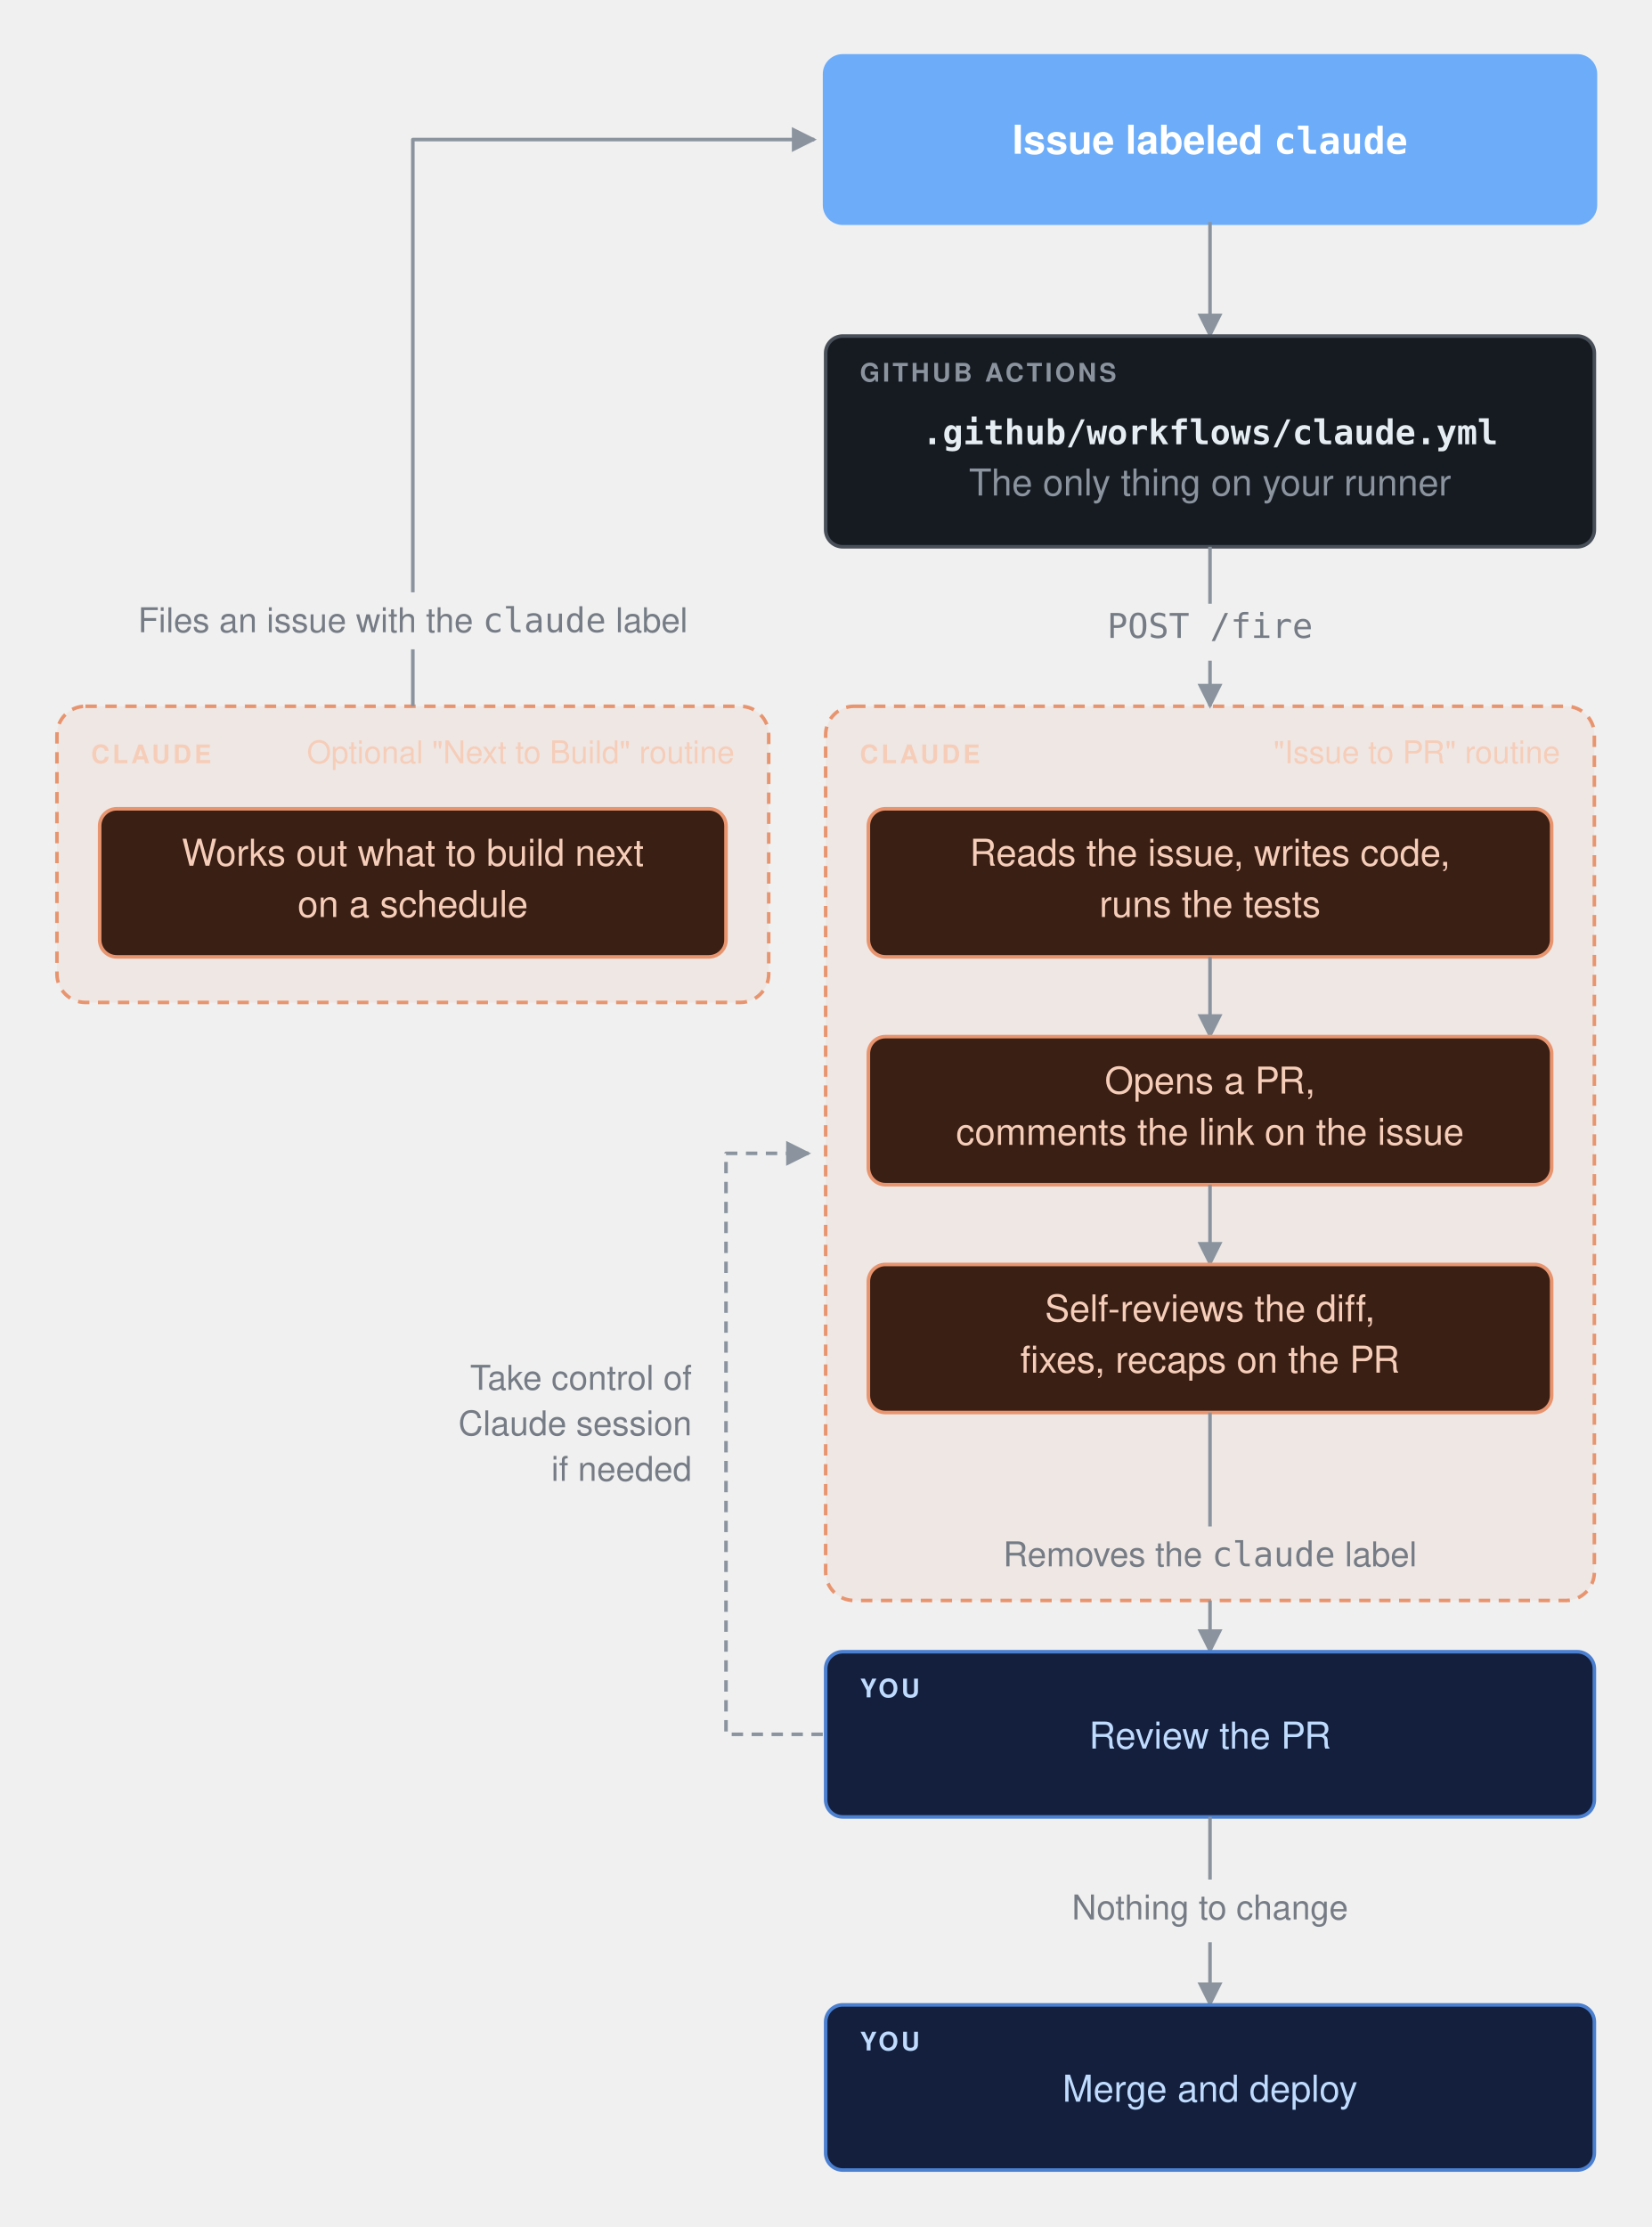
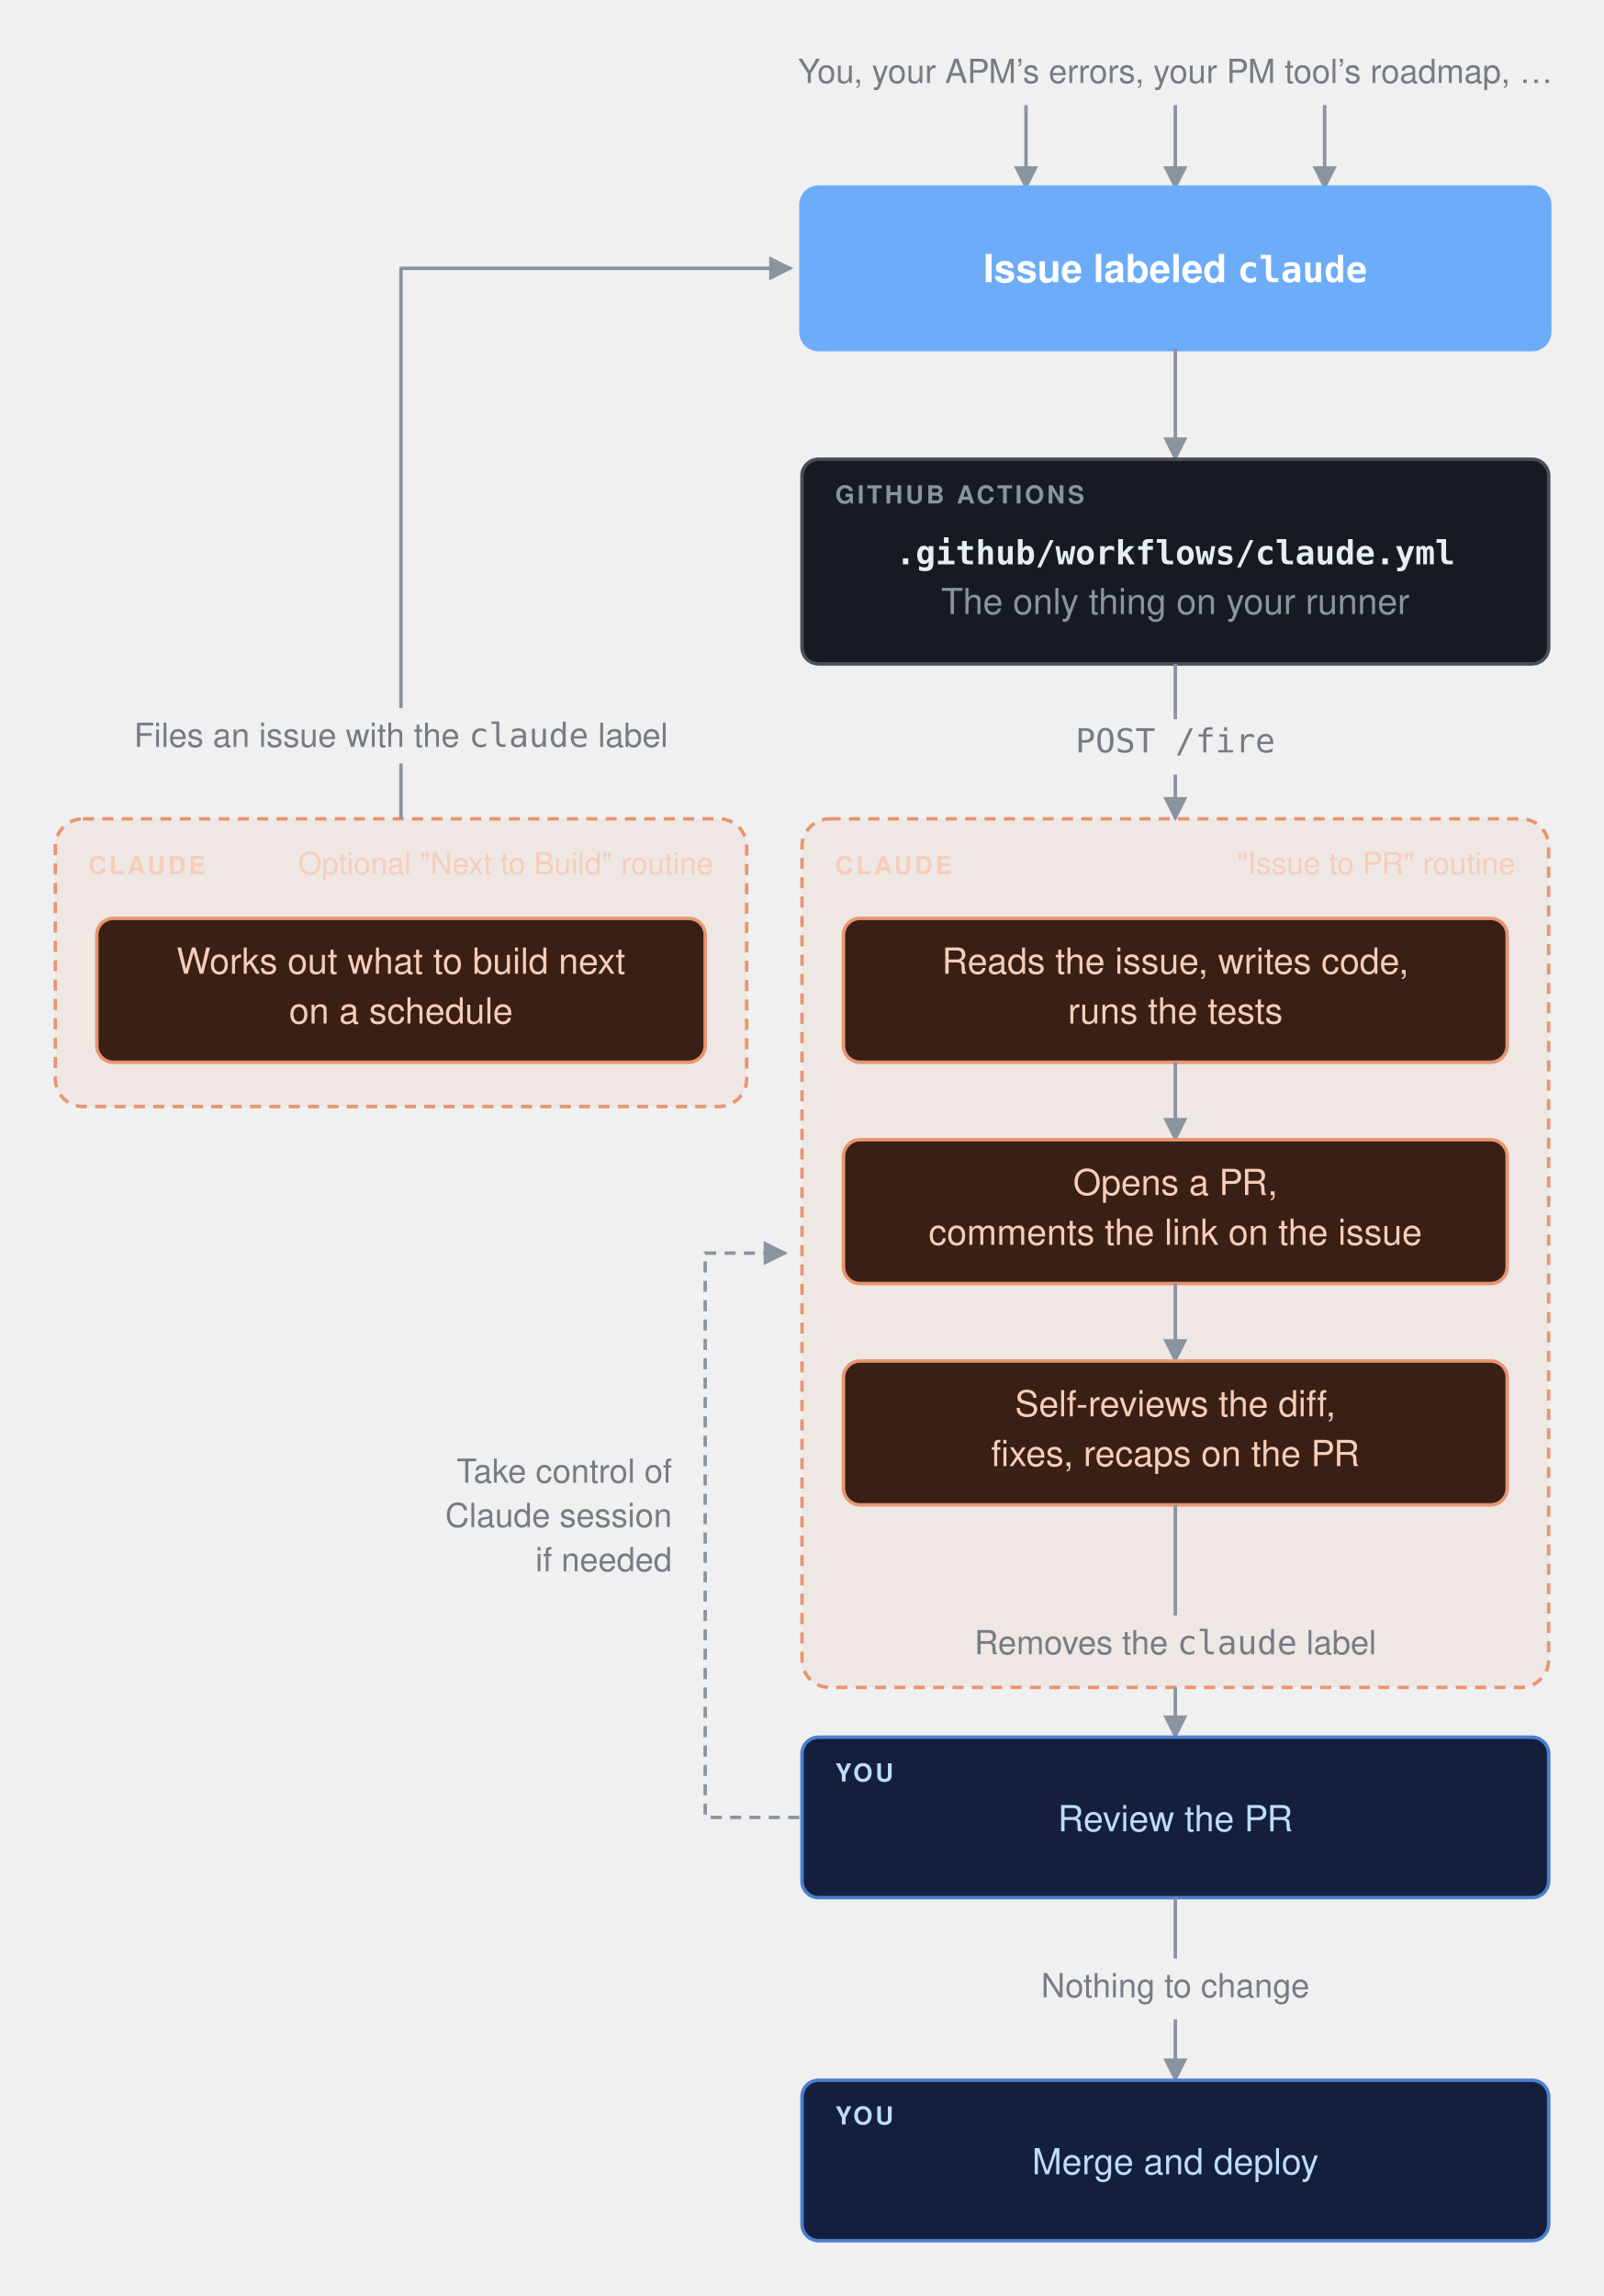
- <svg xmlns="http://www.w3.org/2000/svg" viewBox="0 0 580 782" width="580" height="782" role="img" aria-label="Optionally, the Next to Build routine works out what to build next on a schedule and files an issue with the claude label. An issue labeled claude is the trigger, whether a human, a bot or that routine applies it; a GitHub Actions workflow POSTs /fire; the Issue to PR routine reads the issue, writes code, runs the tests, opens a PR, self-reviews it and removes the label. The human reviews the PR: if nothing needs to change they merge and deploy, otherwise they take control of the Claude session.">
+ <svg xmlns="http://www.w3.org/2000/svg" viewBox="0 0 580 830" width="580" height="830" role="img" aria-label="An issue labeled claude is the trigger. You file it, your APM files it on an error, your project management tool files it from its roadmap, or optionally the Next to Build routine, which works out what to build next on a schedule, files it. A GitHub Actions workflow POSTs /fire; the Issue to PR routine reads the issue, writes code, runs the tests, opens a PR, self-reviews it and removes the label. The human reviews the PR: if nothing needs to change they merge and deploy, otherwise they take control of the Claude session.">
  <defs>
    <marker id="d-arrow" viewBox="0 0 10 10" refX="9" refY="5" markerWidth="7" markerHeight="7" orient="auto-start-reverse">
      <path d="M0,0 L10,5 L0,10 z" fill="#8b949e" />
    </marker>
  </defs>
  <g font-family="ui-sans-serif, -apple-system, 'Segoe UI', Helvetica, Arial, sans-serif">
-     <rect x="20" y="248" width="250" height="104" rx="10" fill="rgba(232,149,111,0.09)" stroke="#e8956f" stroke-width="1.25" stroke-dasharray="4 3" />
-     <text x="32" y="268" font-size="9" font-weight="600" letter-spacing="1" fill="#f6cdb9">CLAUDE</text>
-     <text x="258" y="268" font-size="11" text-anchor="end" fill="#f6cdb9">Optional "Next to Build" routine</text>
-     <rect x="35" y="284" width="220" height="52" rx="6" fill="#3a1f14" stroke="#e8956f" stroke-width="1.25" />
-     <text x="145" y="304" font-size="13" text-anchor="middle" fill="#f6cdb9">Works out what to build next</text>
-     <text x="145" y="322" font-size="13" text-anchor="middle" fill="#f6cdb9">on a schedule</text>
-     <line x1="145" y1="248" x2="145" y2="228" stroke="#8b949e" stroke-width="1.25" />
-     <text x="145" y="222" font-size="12" text-anchor="middle" fill="#767c85">Files an issue with the <tspan font-family="ui-monospace, SFMono-Regular, Menlo, Consolas, monospace" font-size="12">claude</tspan> label</text>
-     <path d="M145,208 V49 H286" fill="none" stroke="#8b949e" stroke-width="1.25" stroke-linejoin="round" marker-end="url(#d-arrow)" />
-     <rect x="290" y="20" width="270" height="58" rx="6" fill="#6cacf9" stroke="#6cacf9" stroke-width="2" />
-     <text x="425" y="54" font-size="14" font-weight="600" text-anchor="middle" fill="#ffffff">Issue labeled <tspan font-family="ui-monospace, SFMono-Regular, Menlo, Consolas, monospace" font-size="13">claude</tspan>
+     <text x="425" y="30" font-size="12" text-anchor="middle" fill="#767c85">You, your APM’s errors, your PM tool’s roadmap, …</text>
+     <line x1="371" y1="38" x2="371" y2="68" stroke="#8b949e" stroke-width="1.25" marker-end="url(#d-arrow)" />
+     <line x1="425" y1="38" x2="425" y2="68" stroke="#8b949e" stroke-width="1.25" marker-end="url(#d-arrow)" />
+     <line x1="479" y1="38" x2="479" y2="68" stroke="#8b949e" stroke-width="1.25" marker-end="url(#d-arrow)" />
+     <rect x="20" y="296" width="250" height="104" rx="10" fill="rgba(232,149,111,0.09)" stroke="#e8956f" stroke-width="1.25" stroke-dasharray="4 3" />
+     <text x="32" y="316" font-size="9" font-weight="600" letter-spacing="1" fill="#f6cdb9">CLAUDE</text>
+     <text x="258" y="316" font-size="11" text-anchor="end" fill="#f6cdb9">Optional "Next to Build" routine</text>
+     <rect x="35" y="332" width="220" height="52" rx="6" fill="#3a1f14" stroke="#e8956f" stroke-width="1.25" />
+     <text x="145" y="352" font-size="13" text-anchor="middle" fill="#f6cdb9">Works out what to build next</text>
+     <text x="145" y="370" font-size="13" text-anchor="middle" fill="#f6cdb9">on a schedule</text>
+     <line x1="145" y1="296" x2="145" y2="276" stroke="#8b949e" stroke-width="1.25" />
+     <text x="145" y="270" font-size="12" text-anchor="middle" fill="#767c85">Files an issue with the <tspan font-family="ui-monospace, SFMono-Regular, Menlo, Consolas, monospace" font-size="12">claude</tspan> label</text>
+     <path d="M145,256 V97 H286" fill="none" stroke="#8b949e" stroke-width="1.25" stroke-linejoin="round" marker-end="url(#d-arrow)" />
+     <rect x="290" y="68" width="270" height="58" rx="6" fill="#6cacf9" stroke="#6cacf9" stroke-width="2" />
+     <text x="425" y="102" font-size="14" font-weight="600" text-anchor="middle" fill="#ffffff">Issue labeled <tspan font-family="ui-monospace, SFMono-Regular, Menlo, Consolas, monospace" font-size="13">claude</tspan>
    </text>
-     <line x1="425" y1="78" x2="425" y2="118" stroke="#8b949e" stroke-width="1.25" marker-end="url(#d-arrow)" />
-     <rect x="290" y="118" width="270" height="74" rx="6" fill="#161b22" stroke="#484f58" stroke-width="1.25" />
-     <text x="302" y="134" font-size="9" font-weight="600" letter-spacing="1" fill="#8b949e">GITHUB ACTIONS</text>
-     <text x="425" y="156" font-size="12" font-weight="600" text-anchor="middle" font-family="ui-monospace, SFMono-Regular, Menlo, Consolas, monospace" fill="#e6edf3">.github/workflows/claude.yml</text>
-     <text x="425" y="174" font-size="13" text-anchor="middle" fill="#8b949e">The only thing on your runner</text>
-     <line x1="425" y1="192" x2="425" y2="212" stroke="#8b949e" stroke-width="1.25" />
-     <text x="425" y="224" font-size="12" text-anchor="middle" font-family="ui-monospace, SFMono-Regular, Menlo, Consolas, monospace" fill="#767c85">POST /fire</text>
-     <line x1="425" y1="232" x2="425" y2="248" stroke="#8b949e" stroke-width="1.25" marker-end="url(#d-arrow)" />
-     <rect x="290" y="248" width="270" height="314" rx="10" fill="rgba(232,149,111,0.09)" stroke="#e8956f" stroke-width="1.25" stroke-dasharray="4 3" />
-     <text x="302" y="268" font-size="9" font-weight="600" letter-spacing="1" fill="#f6cdb9">CLAUDE</text>
-     <text x="548" y="268" font-size="11" text-anchor="end" fill="#f6cdb9">"Issue to PR" routine</text>
-     <rect x="305" y="284" width="240" height="52" rx="6" fill="#3a1f14" stroke="#e8956f" stroke-width="1.25" />
-     <text x="425" y="304" font-size="13" text-anchor="middle" fill="#f6cdb9">Reads the issue, writes code,</text>
-     <text x="425" y="322" font-size="13" text-anchor="middle" fill="#f6cdb9">runs the tests</text>
-     <line x1="425" y1="336" x2="425" y2="364" stroke="#8b949e" stroke-width="1.25" marker-end="url(#d-arrow)" />
-     <rect x="305" y="364" width="240" height="52" rx="6" fill="#3a1f14" stroke="#e8956f" stroke-width="1.25" />
-     <text x="425" y="384" font-size="13" text-anchor="middle" fill="#f6cdb9">Opens a PR,</text>
-     <text x="425" y="402" font-size="13" text-anchor="middle" fill="#f6cdb9">comments the link on the issue</text>
-     <line x1="425" y1="416" x2="425" y2="444" stroke="#8b949e" stroke-width="1.25" marker-end="url(#d-arrow)" />
-     <rect x="305" y="444" width="240" height="52" rx="6" fill="#3a1f14" stroke="#e8956f" stroke-width="1.25" />
-     <text x="425" y="464" font-size="13" text-anchor="middle" fill="#f6cdb9">Self-reviews the diff,</text>
-     <text x="425" y="482" font-size="13" text-anchor="middle" fill="#f6cdb9">fixes, recaps on the PR</text>
-     <line x1="425" y1="496" x2="425" y2="536" stroke="#8b949e" stroke-width="1.25" />
-     <text x="425" y="550" font-size="12" text-anchor="middle" fill="#767c85">Removes the <tspan font-family="ui-monospace, SFMono-Regular, Menlo, Consolas, monospace" font-size="12">claude</tspan> label</text>
-     <line x1="425" y1="562" x2="425" y2="580" stroke="#8b949e" stroke-width="1.25" marker-end="url(#d-arrow)" />
-     <rect x="290" y="580" width="270" height="58" rx="6" fill="#131f3d" stroke="#4b7fd0" stroke-width="1.25" />
-     <text x="302" y="596" font-size="9" font-weight="600" letter-spacing="1" fill="#bfdbfe">YOU</text>
-     <text x="425" y="614" font-size="13" text-anchor="middle" fill="#bfdbfe">Review the PR</text>
-     <line x1="425" y1="638" x2="425" y2="660" stroke="#8b949e" stroke-width="1.25" />
-     <text x="425" y="674" font-size="12" text-anchor="middle" fill="#767c85">Nothing to change</text>
-     <line x1="425" y1="682" x2="425" y2="704" stroke="#8b949e" stroke-width="1.25" marker-end="url(#d-arrow)" />
-     <rect x="290" y="704" width="270" height="58" rx="6" fill="#131f3d" stroke="#4b7fd0" stroke-width="1.25" />
-     <text x="302" y="720" font-size="9" font-weight="600" letter-spacing="1" fill="#bfdbfe">YOU</text>
-     <text x="425" y="738" font-size="13" text-anchor="middle" fill="#bfdbfe">Merge and deploy</text>
-     <path d="M289,609 H255 V405 H284" fill="none" stroke="#8b949e" stroke-width="1.25" stroke-dasharray="4 3" stroke-linejoin="round" marker-end="url(#d-arrow)" />
-     <text x="243" y="488" font-size="12" text-anchor="end" fill="#767c85">Take control of</text>
-     <text x="243" y="504" font-size="12" text-anchor="end" fill="#767c85">Claude session</text>
-     <text x="243" y="520" font-size="12" text-anchor="end" fill="#767c85">if needed</text>
+     <line x1="425" y1="126" x2="425" y2="166" stroke="#8b949e" stroke-width="1.25" marker-end="url(#d-arrow)" />
+     <rect x="290" y="166" width="270" height="74" rx="6" fill="#161b22" stroke="#484f58" stroke-width="1.25" />
+     <text x="302" y="182" font-size="9" font-weight="600" letter-spacing="1" fill="#8b949e">GITHUB ACTIONS</text>
+     <text x="425" y="204" font-size="12" font-weight="600" text-anchor="middle" font-family="ui-monospace, SFMono-Regular, Menlo, Consolas, monospace" fill="#e6edf3">.github/workflows/claude.yml</text>
+     <text x="425" y="222" font-size="13" text-anchor="middle" fill="#8b949e">The only thing on your runner</text>
+     <line x1="425" y1="240" x2="425" y2="260" stroke="#8b949e" stroke-width="1.25" />
+     <text x="425" y="272" font-size="12" text-anchor="middle" font-family="ui-monospace, SFMono-Regular, Menlo, Consolas, monospace" fill="#767c85">POST /fire</text>
+     <line x1="425" y1="280" x2="425" y2="296" stroke="#8b949e" stroke-width="1.25" marker-end="url(#d-arrow)" />
+     <rect x="290" y="296" width="270" height="314" rx="10" fill="rgba(232,149,111,0.09)" stroke="#e8956f" stroke-width="1.25" stroke-dasharray="4 3" />
+     <text x="302" y="316" font-size="9" font-weight="600" letter-spacing="1" fill="#f6cdb9">CLAUDE</text>
+     <text x="548" y="316" font-size="11" text-anchor="end" fill="#f6cdb9">"Issue to PR" routine</text>
+     <rect x="305" y="332" width="240" height="52" rx="6" fill="#3a1f14" stroke="#e8956f" stroke-width="1.25" />
+     <text x="425" y="352" font-size="13" text-anchor="middle" fill="#f6cdb9">Reads the issue, writes code,</text>
+     <text x="425" y="370" font-size="13" text-anchor="middle" fill="#f6cdb9">runs the tests</text>
+     <line x1="425" y1="384" x2="425" y2="412" stroke="#8b949e" stroke-width="1.25" marker-end="url(#d-arrow)" />
+     <rect x="305" y="412" width="240" height="52" rx="6" fill="#3a1f14" stroke="#e8956f" stroke-width="1.25" />
+     <text x="425" y="432" font-size="13" text-anchor="middle" fill="#f6cdb9">Opens a PR,</text>
+     <text x="425" y="450" font-size="13" text-anchor="middle" fill="#f6cdb9">comments the link on the issue</text>
+     <line x1="425" y1="464" x2="425" y2="492" stroke="#8b949e" stroke-width="1.25" marker-end="url(#d-arrow)" />
+     <rect x="305" y="492" width="240" height="52" rx="6" fill="#3a1f14" stroke="#e8956f" stroke-width="1.25" />
+     <text x="425" y="512" font-size="13" text-anchor="middle" fill="#f6cdb9">Self-reviews the diff,</text>
+     <text x="425" y="530" font-size="13" text-anchor="middle" fill="#f6cdb9">fixes, recaps on the PR</text>
+     <line x1="425" y1="544" x2="425" y2="584" stroke="#8b949e" stroke-width="1.25" />
+     <text x="425" y="598" font-size="12" text-anchor="middle" fill="#767c85">Removes the <tspan font-family="ui-monospace, SFMono-Regular, Menlo, Consolas, monospace" font-size="12">claude</tspan> label</text>
+     <line x1="425" y1="610" x2="425" y2="628" stroke="#8b949e" stroke-width="1.25" marker-end="url(#d-arrow)" />
+     <rect x="290" y="628" width="270" height="58" rx="6" fill="#131f3d" stroke="#4b7fd0" stroke-width="1.25" />
+     <text x="302" y="644" font-size="9" font-weight="600" letter-spacing="1" fill="#bfdbfe">YOU</text>
+     <text x="425" y="662" font-size="13" text-anchor="middle" fill="#bfdbfe">Review the PR</text>
+     <line x1="425" y1="686" x2="425" y2="708" stroke="#8b949e" stroke-width="1.25" />
+     <text x="425" y="722" font-size="12" text-anchor="middle" fill="#767c85">Nothing to change</text>
+     <line x1="425" y1="730" x2="425" y2="752" stroke="#8b949e" stroke-width="1.25" marker-end="url(#d-arrow)" />
+     <rect x="290" y="752" width="270" height="58" rx="6" fill="#131f3d" stroke="#4b7fd0" stroke-width="1.25" />
+     <text x="302" y="768" font-size="9" font-weight="600" letter-spacing="1" fill="#bfdbfe">YOU</text>
+     <text x="425" y="786" font-size="13" text-anchor="middle" fill="#bfdbfe">Merge and deploy</text>
+     <path d="M289,657 H255 V453 H284" fill="none" stroke="#8b949e" stroke-width="1.25" stroke-dasharray="4 3" stroke-linejoin="round" marker-end="url(#d-arrow)" />
+     <text x="243" y="536" font-size="12" text-anchor="end" fill="#767c85">Take control of</text>
+     <text x="243" y="552" font-size="12" text-anchor="end" fill="#767c85">Claude session</text>
+     <text x="243" y="568" font-size="12" text-anchor="end" fill="#767c85">if needed</text>
  </g>
</svg>
